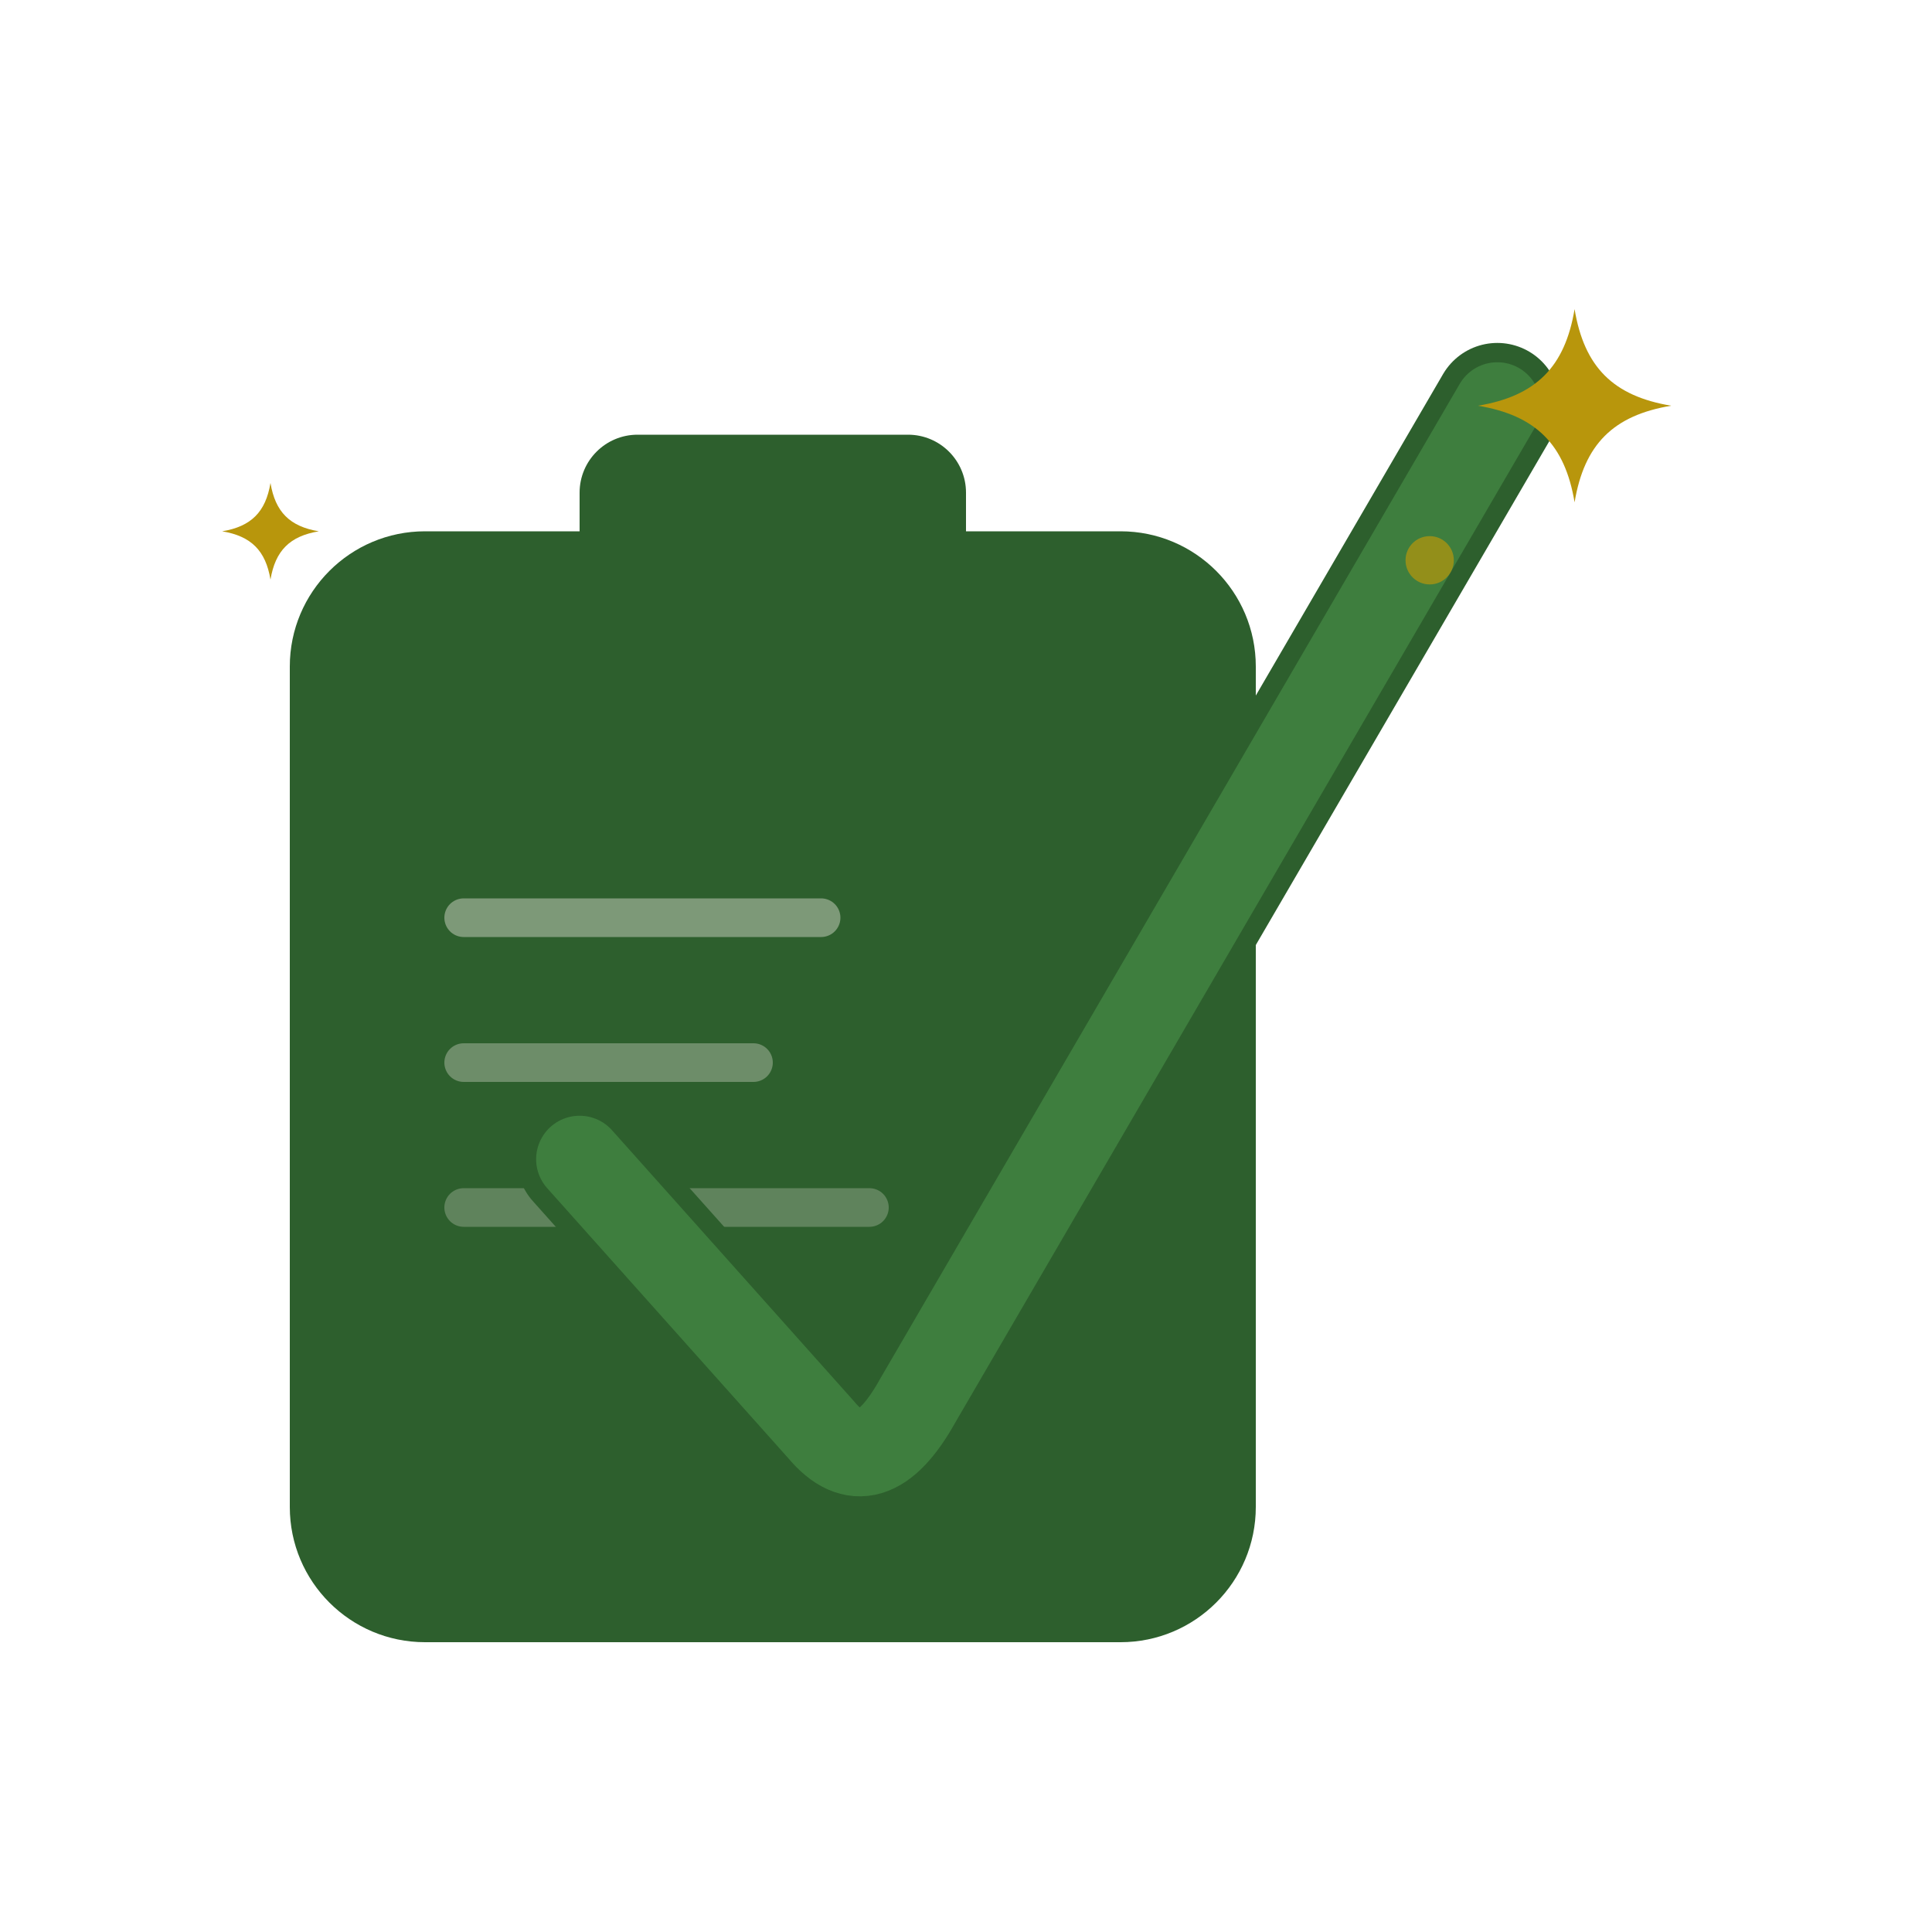
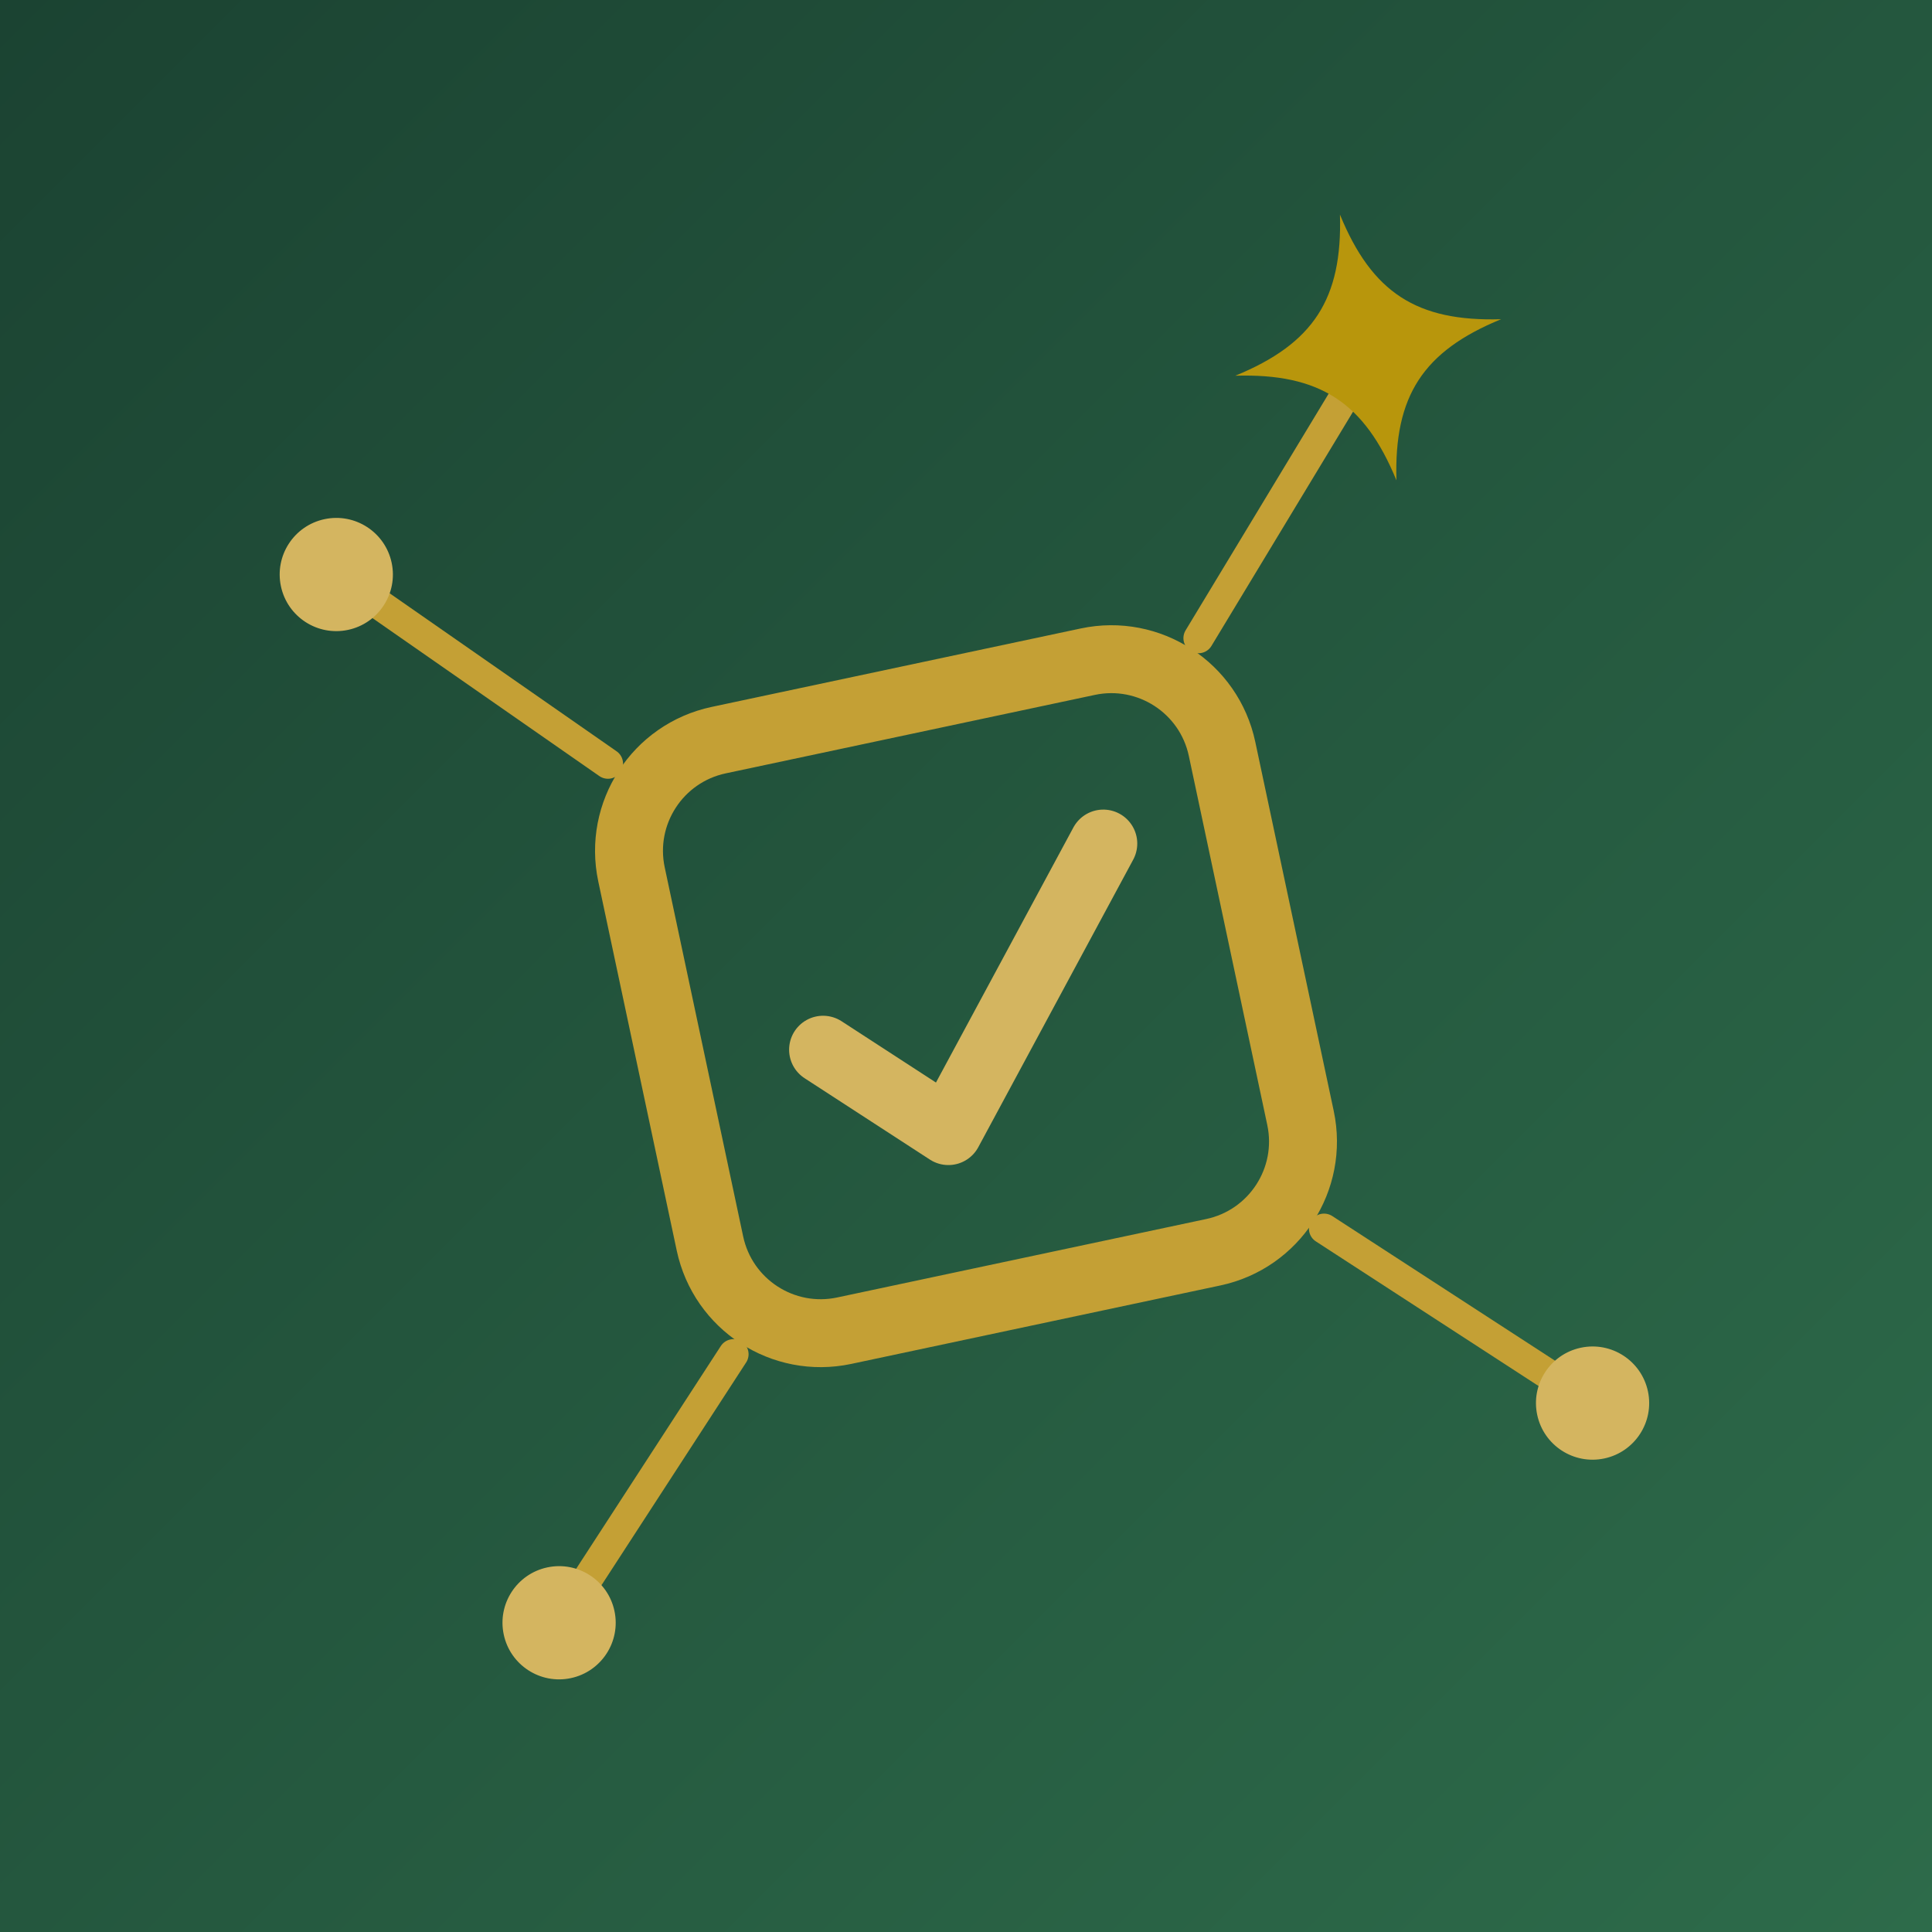
- <svg xmlns="http://www.w3.org/2000/svg" viewBox="0 0 200 200" width="200" height="200">
-   <rect x="30" y="55" width="100" height="115" rx="14" ry="14" fill="#2D5F2D" />
-   <rect x="60" y="45" width="40" height="20" rx="6" ry="6" fill="#2D5F2D" />
-   <line x1="48" y1="95" x2="85" y2="95" stroke="#F5F0E8" stroke-width="4" stroke-linecap="round" opacity="0.4" />
-   <line x1="48" y1="110" x2="78" y2="110" stroke="#F5F0E8" stroke-width="4" stroke-linecap="round" opacity="0.32" />
-   <line x1="48" y1="125" x2="90" y2="125" stroke="#F5F0E8" stroke-width="4" stroke-linecap="round" opacity="0.25" />
-   <path d="M60,120 L85,148 Q90,154 95,145 L155,42" fill="none" stroke="#2D5F2D" stroke-width="13" stroke-linecap="round" stroke-linejoin="round" />
-   <path d="M60,120 L85,148 Q90,154 95,145 L155,42" fill="none" stroke="#3E7E3E" stroke-width="9" stroke-linecap="round" stroke-linejoin="round" />
-   <path d="M163,32 C164,38 167,41 173,42 C167,43 164,46 163,52 C162,46 159,43 153,42 C159,41 162,38 163,32 Z" fill="#B8960C" />
-   <path d="M28,50 C28.5,53 30,54.5 33,55 C30,55.5 28.5,57 28,60 C27.5,57 26,55.5 23,55 C26,54.5 27.5,53 28,50 Z" fill="#B8960C" />
-   <circle cx="148" cy="58" r="2.5" fill="#B8960C" opacity="0.7" />
+ <svg xmlns="http://www.w3.org/2000/svg" viewBox="0 0 512 512" width="200" height="200">
+   <defs>
+     <linearGradient id="bg" x1="0" y1="0" x2="512" y2="512" gradientUnits="userSpaceOnUse">
+       <stop offset="0%" stop-color="#1B4332" />
+       <stop offset="100%" stop-color="#2D6B4A" />
+     </linearGradient>
+   </defs>
+   <rect width="512" height="512" fill="url(#bg)" />
+   <g transform="rotate(-12, 256, 264)">
+     <rect x="176" y="184" width="160" height="160" rx="30" stroke="#C4A035" stroke-width="18" fill="none" />
+     <path d="M 216 270 L 244 298 L 300 232" stroke="#D4B560" stroke-width="18" stroke-linecap="round" stroke-linejoin="round" fill="none" />
+     <line x1="176" y1="184" x2="116" y2="120" stroke="#C4A035" stroke-width="8" stroke-linecap="round" />
+     <circle cx="116" cy="120" r="15" fill="#D4B560" />
+     <line x1="336" y1="184" x2="396" y2="120" stroke="#C4A035" stroke-width="8" stroke-linecap="round" />
+     <path d="M396,82 C400,104 410,114 432,118 C410,122 400,132 396,154 C392,132 382,122 360,118 C382,114 392,104 396,82Z" fill="#B8960C" />
+     <line x1="336" y1="344" x2="396" y2="404" stroke="#C4A035" stroke-width="8" stroke-linecap="round" />
+     <circle cx="396" cy="404" r="15" fill="#D4B560" />
+     <line x1="176" y1="344" x2="116" y2="404" stroke="#C4A035" stroke-width="8" stroke-linecap="round" />
+     <circle cx="116" cy="404" r="15" fill="#D4B560" />
+   </g>
</svg>
